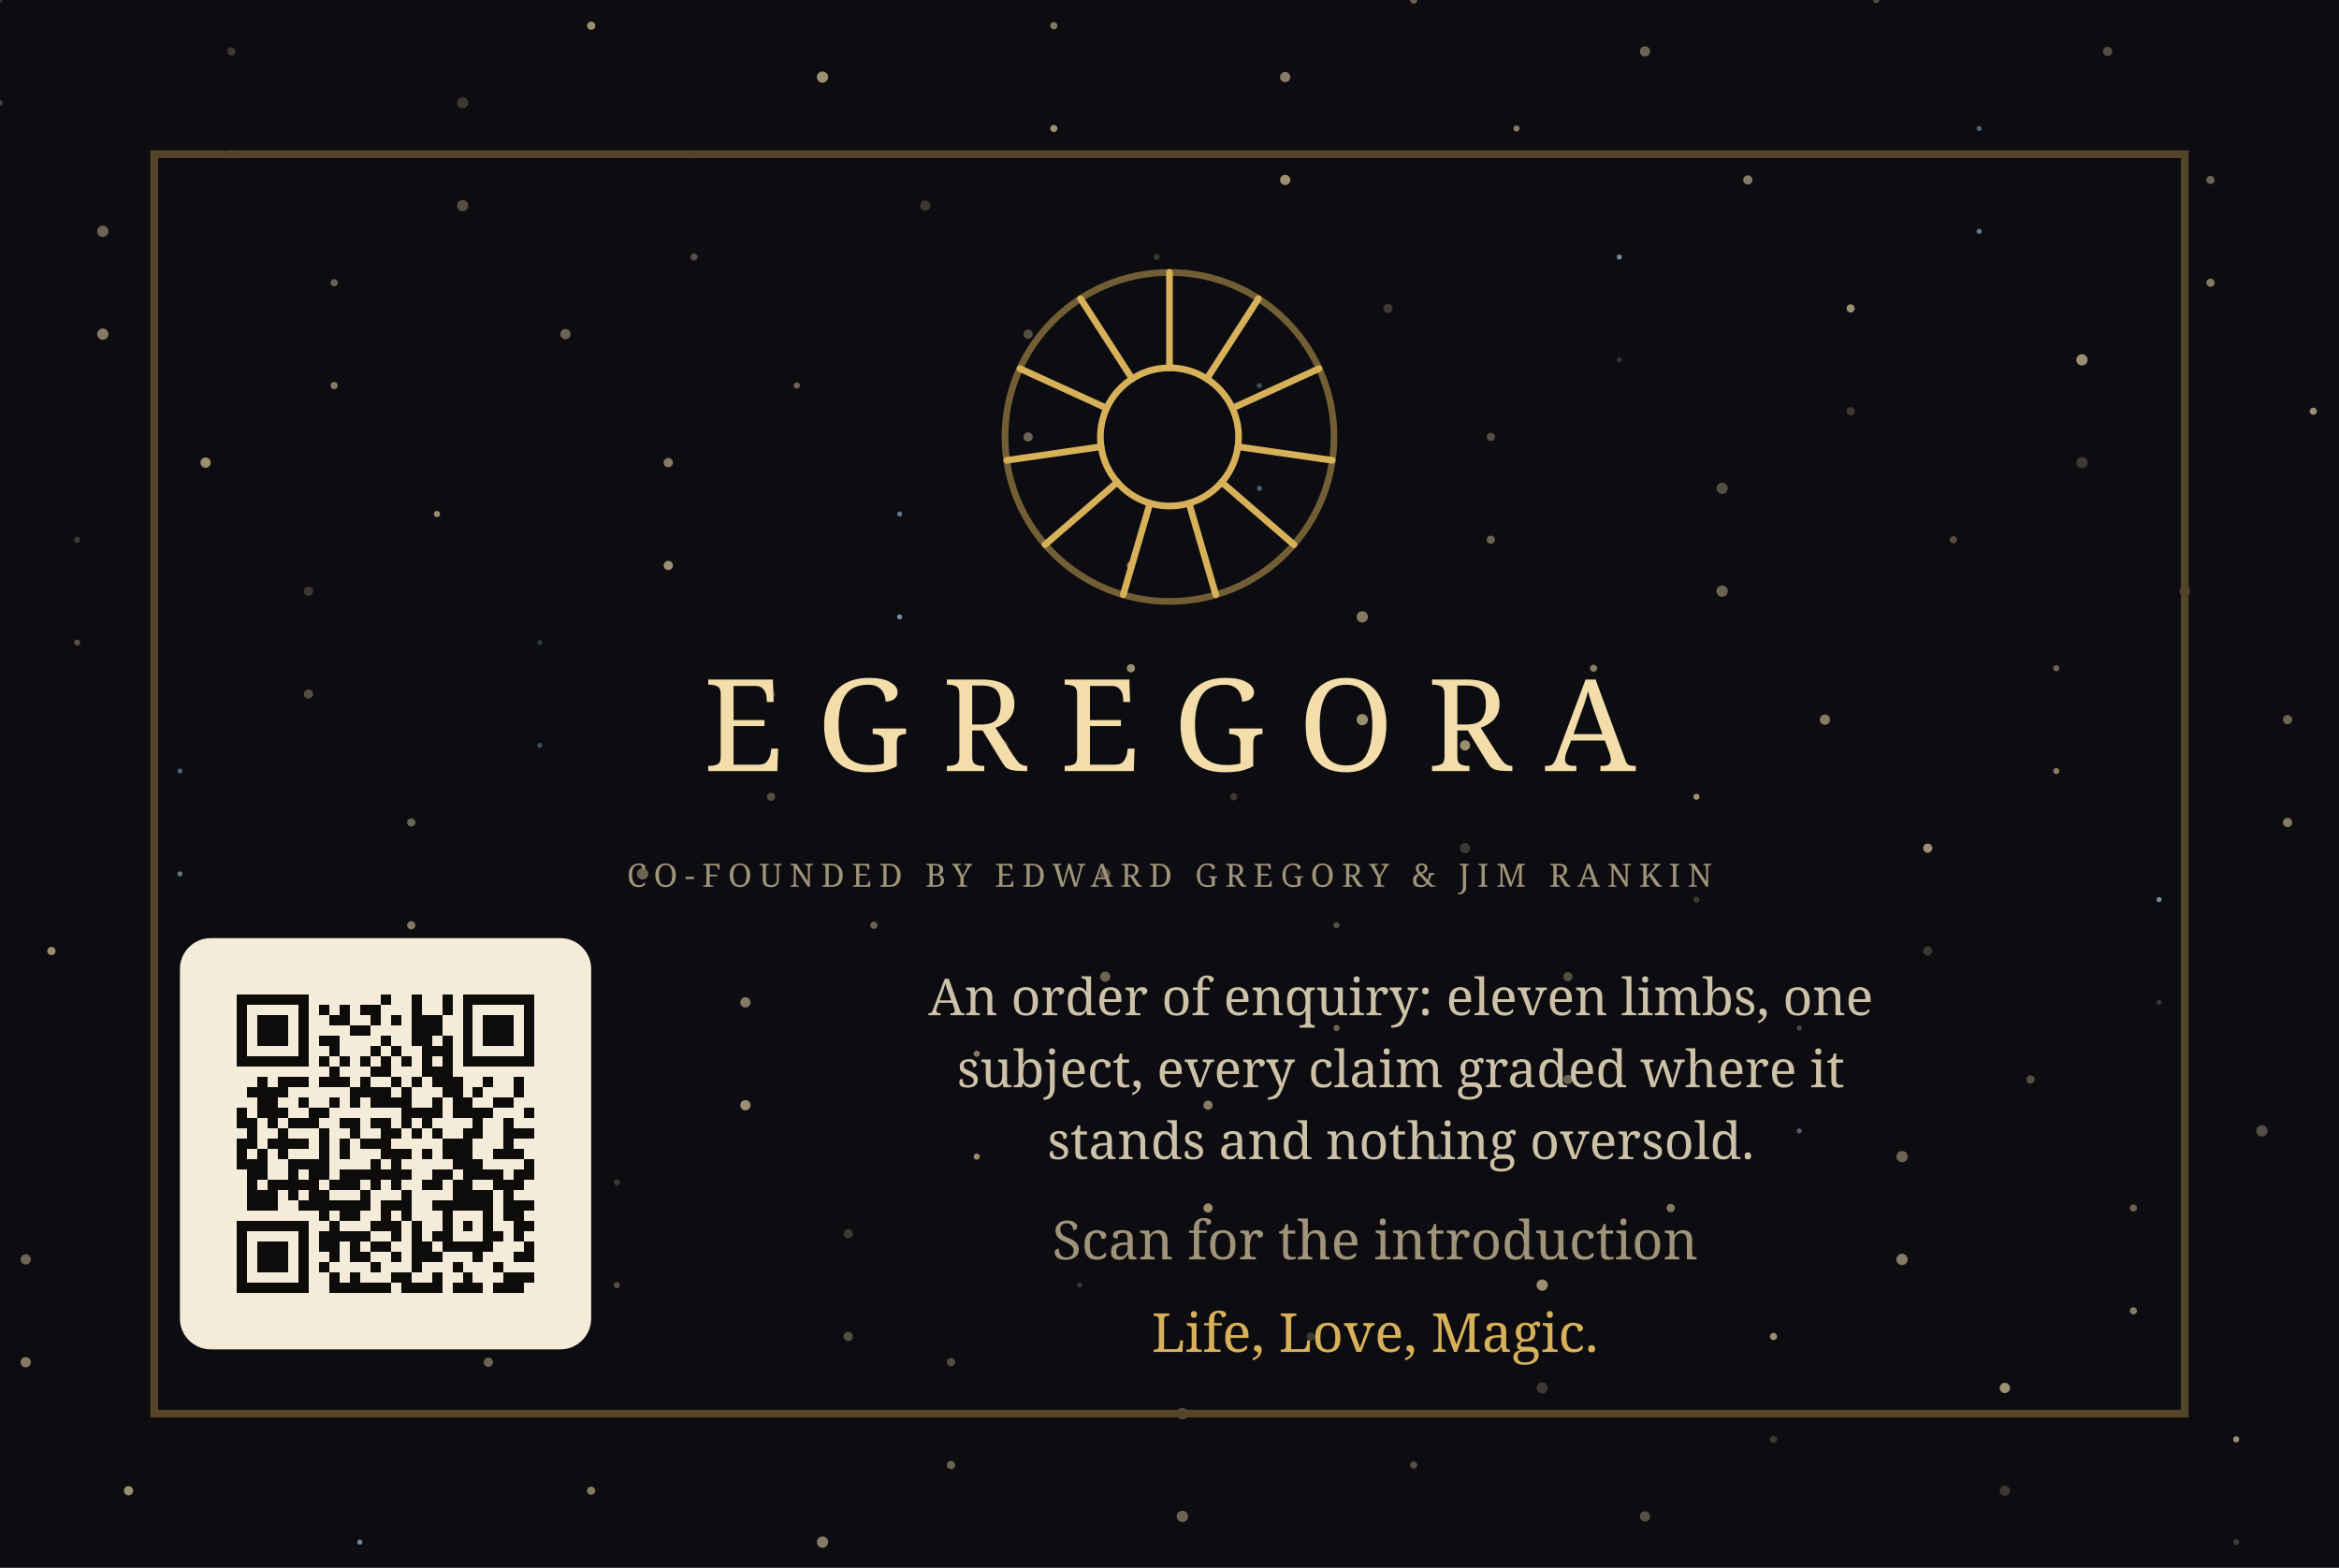
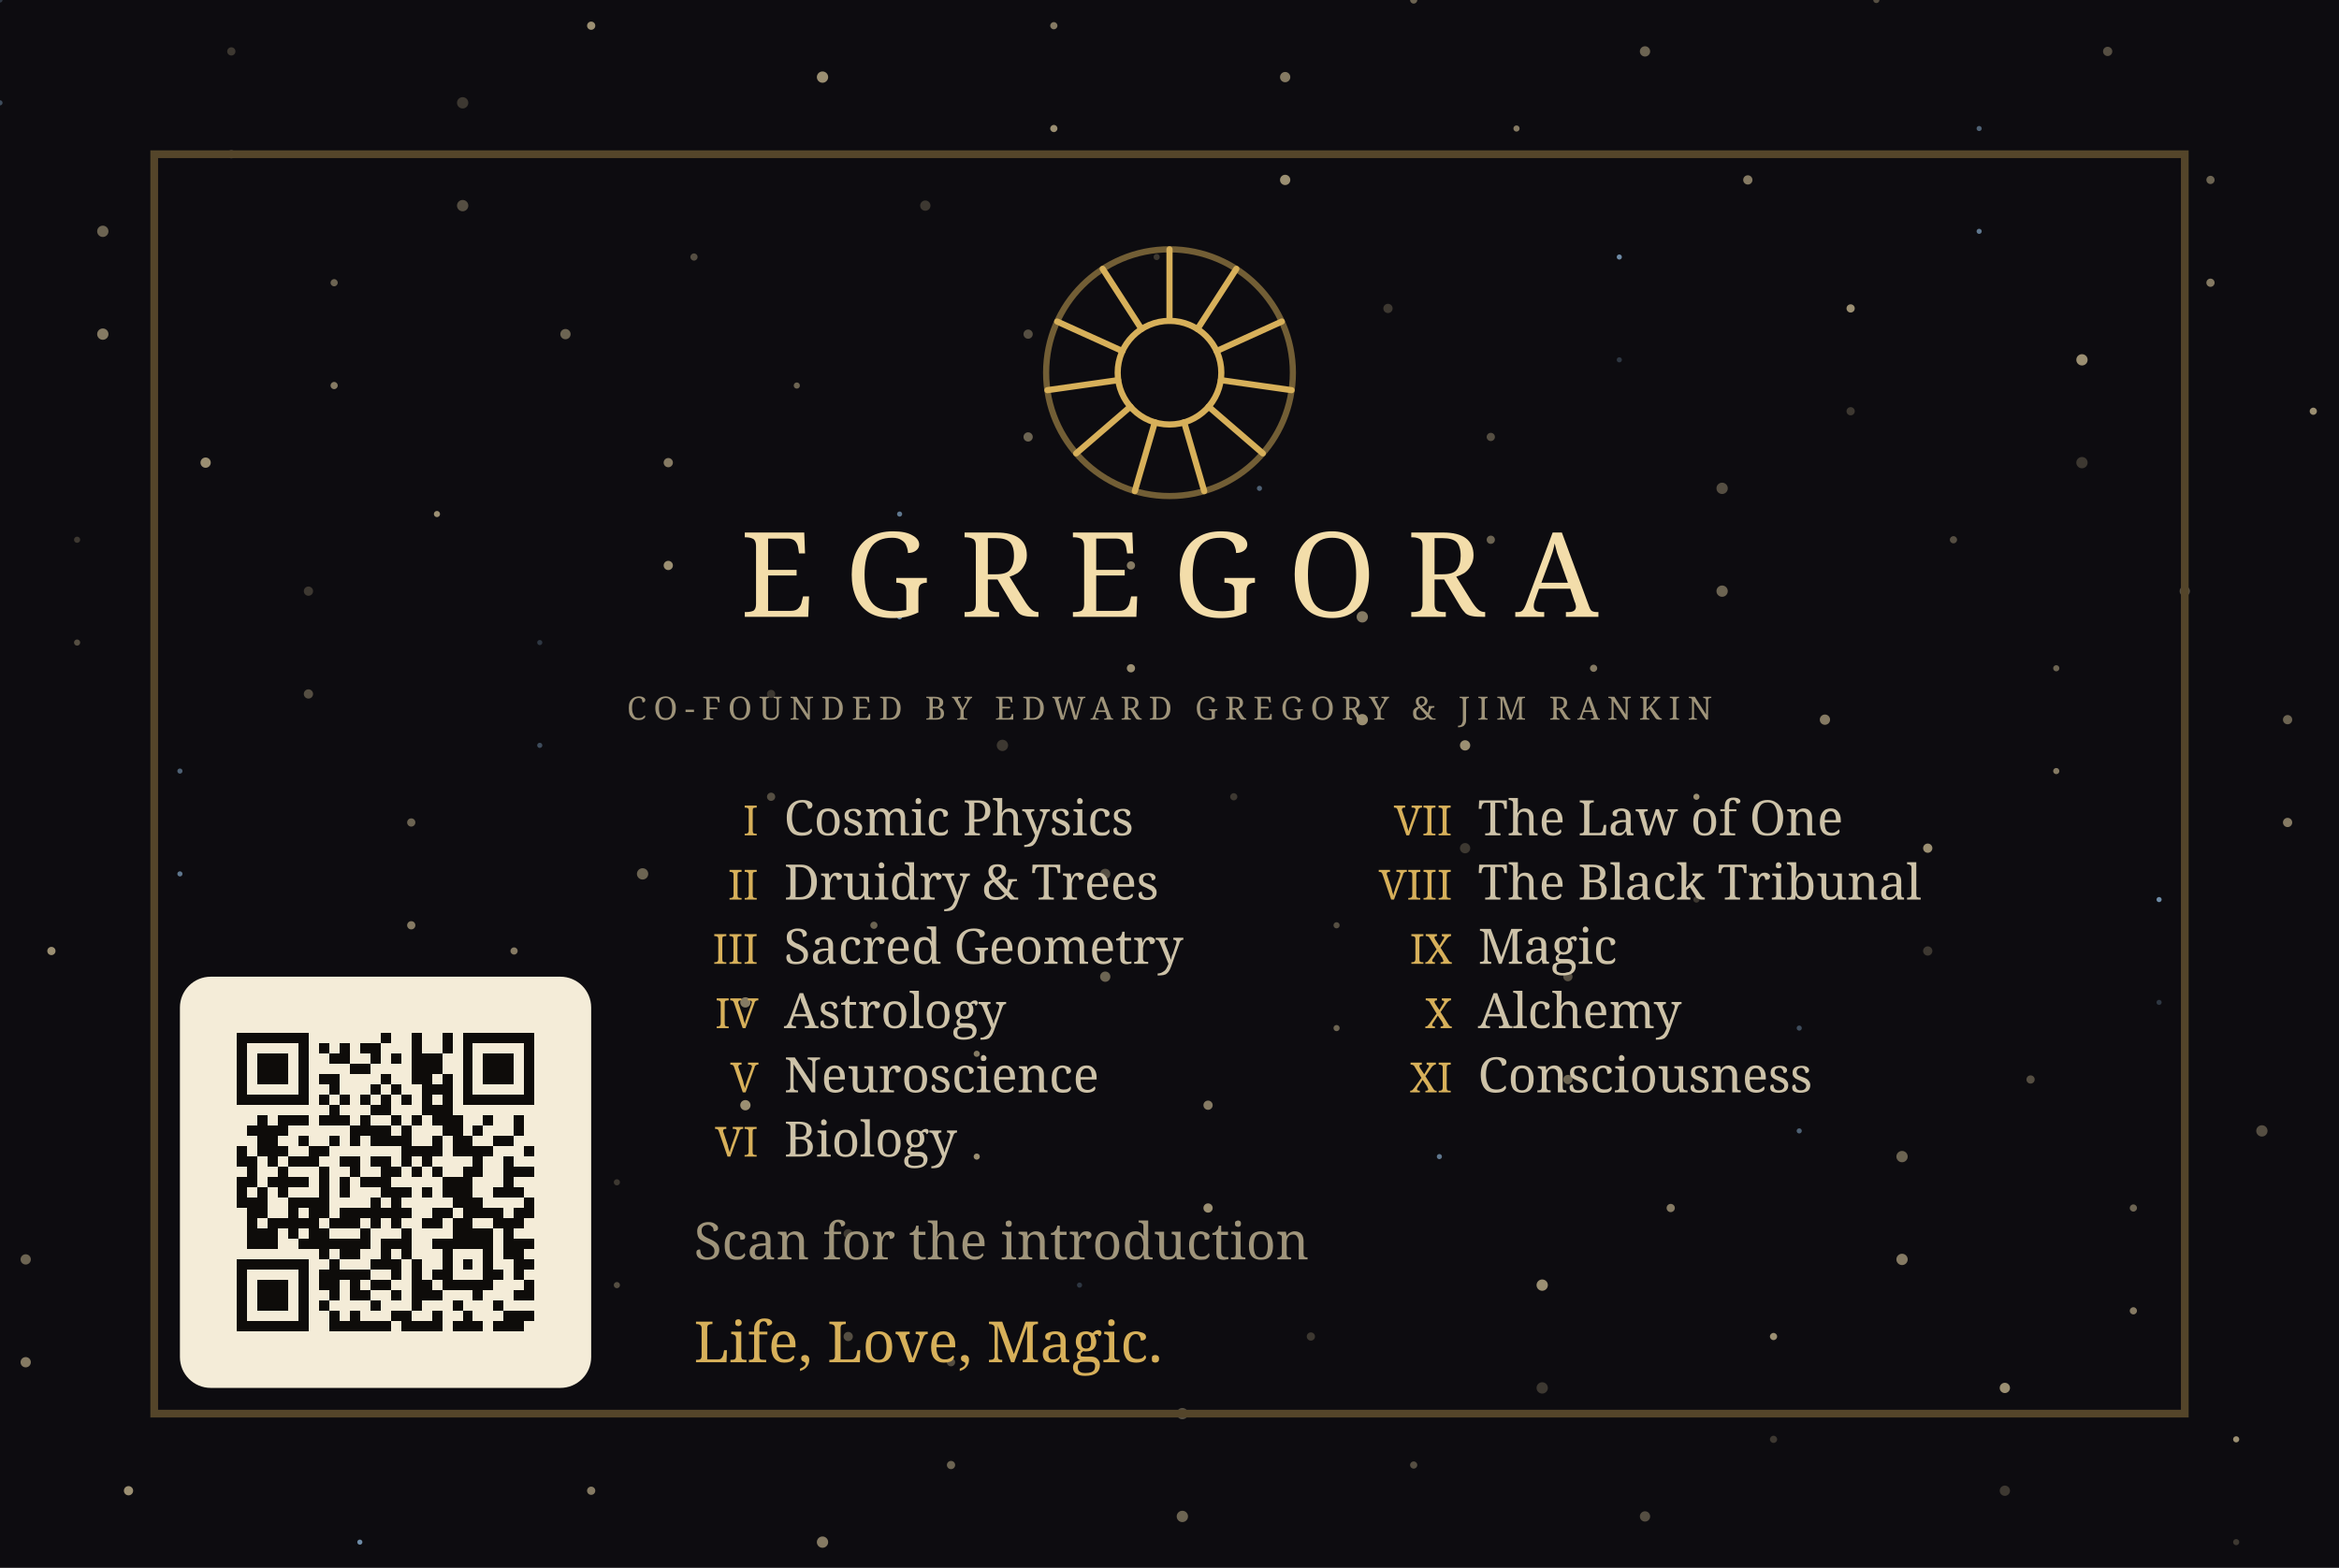
<svg xmlns="http://www.w3.org/2000/svg" width="91mm" height="61mm" viewBox="0 0 91 61">
  <rect width="91" height="61" fill="#0d0c10" />
  <g>
    <circle cx="0" cy="0" r="0.10" fill="#8fb6d8" opacity="0.25" />
    <circle cx="37" cy="53" r="0.16" fill="#cbbb93" opacity="0.38" />
    <circle cx="74" cy="45" r="0.22" fill="#cbbb93" opacity="0.50" />
    <circle cx="20" cy="37" r="0.14" fill="#cbbb93" opacity="0.63" />
    <circle cx="57" cy="29" r="0.20" fill="#cbbb93" opacity="0.75" />
    <circle cx="3" cy="21" r="0.12" fill="#cbbb93" opacity="0.25" />
    <circle cx="40" cy="13" r="0.18" fill="#cbbb93" opacity="0.38" />
    <circle cx="77" cy="5" r="0.10" fill="#8fb6d8" opacity="0.50" />
    <circle cx="23" cy="58" r="0.16" fill="#cbbb93" opacity="0.63" />
    <circle cx="60" cy="50" r="0.22" fill="#cbbb93" opacity="0.75" />
    <circle cx="6" cy="42" r="0.14" fill="#cbbb93" opacity="0.25" />
    <circle cx="43" cy="34" r="0.20" fill="#cbbb93" opacity="0.38" />
    <circle cx="80" cy="26" r="0.12" fill="#cbbb93" opacity="0.50" />
    <circle cx="26" cy="18" r="0.18" fill="#cbbb93" opacity="0.63" />
    <circle cx="63" cy="10" r="0.10" fill="#8fb6d8" opacity="0.75" />
    <circle cx="9" cy="2" r="0.16" fill="#cbbb93" opacity="0.25" />
    <circle cx="46" cy="55" r="0.22" fill="#cbbb93" opacity="0.38" />
    <circle cx="83" cy="47" r="0.14" fill="#cbbb93" opacity="0.50" />
    <circle cx="29" cy="39" r="0.20" fill="#cbbb93" opacity="0.63" />
    <circle cx="66" cy="31" r="0.12" fill="#cbbb93" opacity="0.75" />
    <circle cx="12" cy="23" r="0.18" fill="#cbbb93" opacity="0.25" />
    <circle cx="49" cy="15" r="0.10" fill="#8fb6d8" opacity="0.38" />
    <circle cx="86" cy="7" r="0.16" fill="#cbbb93" opacity="0.50" />
    <circle cx="32" cy="60" r="0.22" fill="#cbbb93" opacity="0.63" />
    <circle cx="69" cy="52" r="0.14" fill="#cbbb93" opacity="0.75" />
    <circle cx="15" cy="44" r="0.20" fill="#cbbb93" opacity="0.25" />
    <circle cx="52" cy="36" r="0.12" fill="#cbbb93" opacity="0.38" />
    <circle cx="89" cy="28" r="0.18" fill="#cbbb93" opacity="0.50" />
    <circle cx="35" cy="20" r="0.10" fill="#8fb6d8" opacity="0.63" />
    <circle cx="72" cy="12" r="0.16" fill="#cbbb93" opacity="0.75" />
    <circle cx="18" cy="4" r="0.22" fill="#cbbb93" opacity="0.25" />
    <circle cx="55" cy="57" r="0.14" fill="#cbbb93" opacity="0.38" />
    <circle cx="1" cy="49" r="0.20" fill="#cbbb93" opacity="0.50" />
    <circle cx="38" cy="41" r="0.12" fill="#cbbb93" opacity="0.63" />
    <circle cx="75" cy="33" r="0.18" fill="#cbbb93" opacity="0.75" />
    <circle cx="21" cy="25" r="0.10" fill="#8fb6d8" opacity="0.25" />
    <circle cx="58" cy="17" r="0.16" fill="#cbbb93" opacity="0.38" />
    <circle cx="4" cy="9" r="0.22" fill="#cbbb93" opacity="0.50" />
    <circle cx="41" cy="1" r="0.14" fill="#cbbb93" opacity="0.63" />
    <circle cx="78" cy="54" r="0.20" fill="#cbbb93" opacity="0.75" />
    <circle cx="24" cy="46" r="0.12" fill="#cbbb93" opacity="0.25" />
    <circle cx="61" cy="38" r="0.18" fill="#cbbb93" opacity="0.38" />
    <circle cx="7" cy="30" r="0.10" fill="#8fb6d8" opacity="0.50" />
    <circle cx="44" cy="22" r="0.16" fill="#cbbb93" opacity="0.63" />
    <circle cx="81" cy="14" r="0.22" fill="#cbbb93" opacity="0.75" />
    <circle cx="27" cy="6" r="0.14" fill="#cbbb93" opacity="0.25" />
    <circle cx="64" cy="59" r="0.20" fill="#cbbb93" opacity="0.38" />
    <circle cx="10" cy="51" r="0.12" fill="#cbbb93" opacity="0.50" />
    <circle cx="47" cy="43" r="0.18" fill="#cbbb93" opacity="0.63" />
    <circle cx="84" cy="35" r="0.10" fill="#8fb6d8" opacity="0.75" />
    <circle cx="30" cy="27" r="0.16" fill="#cbbb93" opacity="0.25" />
    <circle cx="67" cy="19" r="0.22" fill="#cbbb93" opacity="0.38" />
    <circle cx="13" cy="11" r="0.14" fill="#cbbb93" opacity="0.50" />
    <circle cx="50" cy="3" r="0.20" fill="#cbbb93" opacity="0.63" />
    <circle cx="87" cy="56" r="0.12" fill="#cbbb93" opacity="0.75" />
    <circle cx="33" cy="48" r="0.18" fill="#cbbb93" opacity="0.25" />
    <circle cx="70" cy="40" r="0.10" fill="#8fb6d8" opacity="0.38" />
    <circle cx="16" cy="32" r="0.16" fill="#cbbb93" opacity="0.50" />
    <circle cx="53" cy="24" r="0.22" fill="#cbbb93" opacity="0.63" />
    <circle cx="90" cy="16" r="0.14" fill="#cbbb93" opacity="0.75" />
    <circle cx="36" cy="8" r="0.20" fill="#cbbb93" opacity="0.25" />
    <circle cx="73" cy="0" r="0.12" fill="#cbbb93" opacity="0.38" />
    <circle cx="19" cy="53" r="0.18" fill="#cbbb93" opacity="0.50" />
    <circle cx="56" cy="45" r="0.10" fill="#8fb6d8" opacity="0.63" />
    <circle cx="2" cy="37" r="0.16" fill="#cbbb93" opacity="0.75" />
    <circle cx="39" cy="29" r="0.22" fill="#cbbb93" opacity="0.25" />
    <circle cx="76" cy="21" r="0.14" fill="#cbbb93" opacity="0.38" />
    <circle cx="22" cy="13" r="0.20" fill="#cbbb93" opacity="0.50" />
    <circle cx="59" cy="5" r="0.12" fill="#cbbb93" opacity="0.63" />
    <circle cx="5" cy="58" r="0.18" fill="#cbbb93" opacity="0.75" />
    <circle cx="42" cy="50" r="0.10" fill="#8fb6d8" opacity="0.25" />
    <circle cx="79" cy="42" r="0.16" fill="#cbbb93" opacity="0.38" />
    <circle cx="25" cy="34" r="0.22" fill="#cbbb93" opacity="0.50" />
    <circle cx="62" cy="26" r="0.14" fill="#cbbb93" opacity="0.63" />
    <circle cx="8" cy="18" r="0.20" fill="#cbbb93" opacity="0.75" />
    <circle cx="45" cy="10" r="0.12" fill="#cbbb93" opacity="0.25" />
    <circle cx="82" cy="2" r="0.18" fill="#cbbb93" opacity="0.38" />
    <circle cx="28" cy="55" r="0.10" fill="#8fb6d8" opacity="0.50" />
    <circle cx="65" cy="47" r="0.16" fill="#cbbb93" opacity="0.63" />
    <circle cx="11" cy="39" r="0.22" fill="#cbbb93" opacity="0.75" />
    <circle cx="48" cy="31" r="0.14" fill="#cbbb93" opacity="0.25" />
    <circle cx="85" cy="23" r="0.20" fill="#cbbb93" opacity="0.38" />
    <circle cx="31" cy="15" r="0.12" fill="#cbbb93" opacity="0.50" />
    <circle cx="68" cy="7" r="0.18" fill="#cbbb93" opacity="0.63" />
    <circle cx="14" cy="60" r="0.10" fill="#8fb6d8" opacity="0.75" />
    <circle cx="51" cy="52" r="0.16" fill="#cbbb93" opacity="0.25" />
    <circle cx="88" cy="44" r="0.22" fill="#cbbb93" opacity="0.38" />
    <circle cx="34" cy="36" r="0.14" fill="#cbbb93" opacity="0.50" />
    <circle cx="71" cy="28" r="0.20" fill="#cbbb93" opacity="0.63" />
    <circle cx="17" cy="20" r="0.12" fill="#cbbb93" opacity="0.75" />
    <circle cx="54" cy="12" r="0.18" fill="#cbbb93" opacity="0.25" />
    <circle cx="0" cy="4" r="0.10" fill="#8fb6d8" opacity="0.38" />
    <circle cx="37" cy="57" r="0.16" fill="#cbbb93" opacity="0.50" />
    <circle cx="74" cy="49" r="0.22" fill="#cbbb93" opacity="0.63" />
    <circle cx="20" cy="41" r="0.14" fill="#cbbb93" opacity="0.75" />
    <circle cx="57" cy="33" r="0.20" fill="#cbbb93" opacity="0.25" />
    <circle cx="3" cy="25" r="0.12" fill="#cbbb93" opacity="0.38" />
    <circle cx="40" cy="17" r="0.18" fill="#cbbb93" opacity="0.50" />
    <circle cx="77" cy="9" r="0.10" fill="#8fb6d8" opacity="0.63" />
    <circle cx="23" cy="1" r="0.16" fill="#cbbb93" opacity="0.75" />
    <circle cx="60" cy="54" r="0.22" fill="#cbbb93" opacity="0.25" />
    <circle cx="6" cy="46" r="0.14" fill="#cbbb93" opacity="0.38" />
    <circle cx="43" cy="38" r="0.20" fill="#cbbb93" opacity="0.50" />
    <circle cx="80" cy="30" r="0.12" fill="#cbbb93" opacity="0.63" />
    <circle cx="26" cy="22" r="0.18" fill="#cbbb93" opacity="0.75" />
    <circle cx="63" cy="14" r="0.10" fill="#8fb6d8" opacity="0.25" />
    <circle cx="9" cy="6" r="0.16" fill="#cbbb93" opacity="0.38" />
    <circle cx="46" cy="59" r="0.22" fill="#cbbb93" opacity="0.50" />
    <circle cx="83" cy="51" r="0.14" fill="#cbbb93" opacity="0.63" />
    <circle cx="29" cy="43" r="0.20" fill="#cbbb93" opacity="0.75" />
    <circle cx="66" cy="35" r="0.12" fill="#cbbb93" opacity="0.25" />
    <circle cx="12" cy="27" r="0.18" fill="#cbbb93" opacity="0.38" />
    <circle cx="49" cy="19" r="0.10" fill="#8fb6d8" opacity="0.50" />
    <circle cx="86" cy="11" r="0.16" fill="#cbbb93" opacity="0.63" />
    <circle cx="32" cy="3" r="0.22" fill="#cbbb93" opacity="0.75" />
    <circle cx="69" cy="56" r="0.14" fill="#cbbb93" opacity="0.25" />
    <circle cx="15" cy="48" r="0.20" fill="#cbbb93" opacity="0.38" />
    <circle cx="52" cy="40" r="0.12" fill="#cbbb93" opacity="0.50" />
    <circle cx="89" cy="32" r="0.18" fill="#cbbb93" opacity="0.63" />
    <circle cx="35" cy="24" r="0.10" fill="#8fb6d8" opacity="0.75" />
    <circle cx="72" cy="16" r="0.16" fill="#cbbb93" opacity="0.25" />
    <circle cx="18" cy="8" r="0.22" fill="#cbbb93" opacity="0.38" />
    <circle cx="55" cy="0" r="0.14" fill="#cbbb93" opacity="0.50" />
    <circle cx="1" cy="53" r="0.20" fill="#cbbb93" opacity="0.63" />
    <circle cx="38" cy="45" r="0.12" fill="#cbbb93" opacity="0.75" />
    <circle cx="75" cy="37" r="0.18" fill="#cbbb93" opacity="0.25" />
    <circle cx="21" cy="29" r="0.10" fill="#8fb6d8" opacity="0.38" />
    <circle cx="58" cy="21" r="0.16" fill="#cbbb93" opacity="0.50" />
    <circle cx="4" cy="13" r="0.22" fill="#cbbb93" opacity="0.63" />
    <circle cx="41" cy="5" r="0.14" fill="#cbbb93" opacity="0.75" />
    <circle cx="78" cy="58" r="0.20" fill="#cbbb93" opacity="0.25" />
    <circle cx="24" cy="50" r="0.12" fill="#cbbb93" opacity="0.38" />
    <circle cx="61" cy="42" r="0.18" fill="#cbbb93" opacity="0.50" />
    <circle cx="7" cy="34" r="0.10" fill="#8fb6d8" opacity="0.63" />
    <circle cx="44" cy="26" r="0.16" fill="#cbbb93" opacity="0.75" />
    <circle cx="81" cy="18" r="0.22" fill="#cbbb93" opacity="0.25" />
    <circle cx="27" cy="10" r="0.14" fill="#cbbb93" opacity="0.38" />
    <circle cx="64" cy="2" r="0.20" fill="#cbbb93" opacity="0.50" />
    <circle cx="10" cy="55" r="0.12" fill="#cbbb93" opacity="0.63" />
    <circle cx="47" cy="47" r="0.18" fill="#cbbb93" opacity="0.75" />
    <circle cx="84" cy="39" r="0.10" fill="#8fb6d8" opacity="0.25" />
    <circle cx="30" cy="31" r="0.16" fill="#cbbb93" opacity="0.38" />
    <circle cx="67" cy="23" r="0.22" fill="#cbbb93" opacity="0.50" />
    <circle cx="13" cy="15" r="0.14" fill="#cbbb93" opacity="0.63" />
    <circle cx="50" cy="7" r="0.20" fill="#cbbb93" opacity="0.75" />
    <circle cx="87" cy="60" r="0.12" fill="#cbbb93" opacity="0.25" />
    <circle cx="33" cy="52" r="0.18" fill="#cbbb93" opacity="0.38" />
    <circle cx="70" cy="44" r="0.10" fill="#8fb6d8" opacity="0.50" />
    <circle cx="16" cy="36" r="0.16" fill="#cbbb93" opacity="0.63" />
    <circle cx="53" cy="28" r="0.22" fill="#cbbb93" opacity="0.75" />
  </g>
  <rect x="6" y="6" width="79" height="49" fill="none" stroke="#54452a" stroke-width="0.3" />
-   <g fill="none" stroke="#d7b05a" stroke-width="0.26" stroke-linecap="round">
-     <circle cx="45.5" cy="17" r="2.688" />
-     <circle cx="45.5" cy="17" r="6.4" opacity="0.5" />
-     <path d="M45.50 14.31                L45.50 10.60 M46.95 14.74                L48.96 11.62 M47.95 15.88                L51.32 14.34 M48.16 17.38                L51.83 17.91 M47.53 18.76                L50.34 21.19 M46.26 19.58                L47.30 23.14 M44.74 19.58                L43.70 23.14 M43.47 18.76                L40.66 21.19 M42.84 17.38                L39.17 17.91 M43.05 15.88                L39.68 14.34 M44.05 14.74                L42.04 11.62" />
+   <g fill="none" stroke="#d7b05a" stroke-width="0.24" stroke-linecap="round">
+     <circle cx="45.5" cy="14.5" r="2.016" />
+     <circle cx="45.5" cy="14.5" r="4.8" opacity="0.5" />
+     <path d="M45.50 12.48                L45.50 9.70 M46.59 12.80                L48.10 10.46 M47.33 13.66                L49.87 12.51 M47.50 14.79                L50.25 15.18 M47.02 15.82                L49.13 17.64 M46.07 16.43                L46.85 19.11 M44.93 16.43                L44.15 19.11 M43.98 15.82                L41.87 17.64 M43.50 14.79                L40.75 15.18 M43.67 13.66                L41.13 12.51 M44.41 12.80                L42.90 10.46" />
  </g>
-   <text x="45.5" y="30" font-family="Cinzel, Georgia, serif" font-size="5" fill="#f3ddaa" letter-spacing="1.3" text-anchor="middle">EGREGORA</text>
-   <text x="45.5" y="34.5" font-family="Cinzel, Georgia, serif" font-size="1.25" fill="#9f947a" letter-spacing="0.28" text-anchor="middle">CO-FOUNDED BY EDWARD GREGORY &amp; JIM RANKIN</text>
-   <g font-family="EB Garamond, Georgia, serif" font-size="2" fill="#cdc2a8" text-anchor="middle" font-weight="normal">
-     <text x="54.5" y="39.50">An order of enquiry: eleven limbs, one</text>
-     <text x="54.5" y="42.30">subject, every claim graded where it</text>
-     <text x="54.5" y="45.10">stands and nothing oversold.</text>
+   <text x="45.5" y="24" font-family="Cinzel, Georgia, serif" font-size="4.6" fill="#f3ddaa" letter-spacing="1.2" text-anchor="middle">EGREGORA</text>
+   <text x="45.5" y="28" font-family="Cinzel, Georgia, serif" font-size="1.25" fill="#9f947a" letter-spacing="0.28" text-anchor="middle">CO-FOUNDED BY EDWARD GREGORY &amp; JIM RANKIN</text>
+   <g font-family="EB Garamond, serif" font-size="1.9">
+     <text x="29.50" y="32.50" fill="#d7b05a" text-anchor="end" font-size="1.61">I</text>
+     <text x="30.50" y="32.50" fill="#cdc2a8">Cosmic Physics</text>
+     <text x="29.50" y="35.00" fill="#d7b05a" text-anchor="end" font-size="1.61">II</text>
+     <text x="30.50" y="35.00" fill="#cdc2a8">Druidry &amp; Trees</text>
+     <text x="29.50" y="37.50" fill="#d7b05a" text-anchor="end" font-size="1.61">III</text>
+     <text x="30.50" y="37.50" fill="#cdc2a8">Sacred Geometry</text>
+     <text x="29.50" y="40.00" fill="#d7b05a" text-anchor="end" font-size="1.61">IV</text>
+     <text x="30.50" y="40.00" fill="#cdc2a8">Astrology</text>
+     <text x="29.50" y="42.50" fill="#d7b05a" text-anchor="end" font-size="1.61">V</text>
+     <text x="30.50" y="42.50" fill="#cdc2a8">Neuroscience</text>
+     <text x="29.50" y="45.00" fill="#d7b05a" text-anchor="end" font-size="1.61">VI</text>
+     <text x="30.50" y="45.00" fill="#cdc2a8">Biology</text>
+     <text x="56.50" y="32.50" fill="#d7b05a" text-anchor="end" font-size="1.61">VII</text>
+     <text x="57.50" y="32.50" fill="#cdc2a8">The Law of One</text>
+     <text x="56.50" y="35.00" fill="#d7b05a" text-anchor="end" font-size="1.61">VIII</text>
+     <text x="57.50" y="35.00" fill="#cdc2a8">The Black Tribunal</text>
+     <text x="56.50" y="37.50" fill="#d7b05a" text-anchor="end" font-size="1.61">IX</text>
+     <text x="57.50" y="37.50" fill="#cdc2a8">Magic</text>
+     <text x="56.50" y="40.00" fill="#d7b05a" text-anchor="end" font-size="1.61">X</text>
+     <text x="57.50" y="40.00" fill="#cdc2a8">Alchemy</text>
+     <text x="56.50" y="42.50" fill="#d7b05a" text-anchor="end" font-size="1.61">XI</text>
+     <text x="57.50" y="42.50" fill="#cdc2a8">Consciousness</text>
  </g>
-   <rect x="7" y="36.5" width="16" height="16" rx="1.2" fill="#f4ecd8" />
-   <g transform="translate(9.2 38.7) scale(0.4)" fill="#0e0c0a" shape-rendering="crispEdges">
+   <rect x="7" y="38" width="16" height="16" rx="1.2" fill="#f4ecd8" />
+   <g transform="translate(9.2 40.2) scale(0.4)" fill="#0e0c0a" shape-rendering="crispEdges">
    <path d="M0 0h1v1h-1zM1 0h1v1h-1zM2 0h1v1h-1zM3 0h1v1h-1zM4 0h1v1h-1zM5 0h1v1h-1zM6 0h1v1h-1zM14 0h1v1h-1zM17 0h1v1h-1zM20 0h1v1h-1zM22 0h1v1h-1zM23 0h1v1h-1zM24 0h1v1h-1zM25 0h1v1h-1zM26 0h1v1h-1zM27 0h1v1h-1zM28 0h1v1h-1zM0 1h1v1h-1zM6 1h1v1h-1zM8 1h1v1h-1zM10 1h1v1h-1zM12 1h1v1h-1zM13 1h1v1h-1zM17 1h1v1h-1zM20 1h1v1h-1zM22 1h1v1h-1zM28 1h1v1h-1zM0 2h1v1h-1zM2 2h1v1h-1zM3 2h1v1h-1zM4 2h1v1h-1zM6 2h1v1h-1zM9 2h1v1h-1zM10 2h1v1h-1zM13 2h1v1h-1zM15 2h1v1h-1zM17 2h1v1h-1zM18 2h1v1h-1zM19 2h1v1h-1zM22 2h1v1h-1zM24 2h1v1h-1zM25 2h1v1h-1zM26 2h1v1h-1zM28 2h1v1h-1zM0 3h1v1h-1zM2 3h1v1h-1zM3 3h1v1h-1zM4 3h1v1h-1zM6 3h1v1h-1zM11 3h1v1h-1zM12 3h1v1h-1zM17 3h1v1h-1zM18 3h1v1h-1zM19 3h1v1h-1zM22 3h1v1h-1zM24 3h1v1h-1zM25 3h1v1h-1zM26 3h1v1h-1zM28 3h1v1h-1zM0 4h1v1h-1zM2 4h1v1h-1zM3 4h1v1h-1zM4 4h1v1h-1zM6 4h1v1h-1zM8 4h1v1h-1zM9 4h1v1h-1zM14 4h1v1h-1zM17 4h1v1h-1zM18 4h1v1h-1zM20 4h1v1h-1zM22 4h1v1h-1zM24 4h1v1h-1zM25 4h1v1h-1zM26 4h1v1h-1zM28 4h1v1h-1zM0 5h1v1h-1zM6 5h1v1h-1zM9 5h1v1h-1zM13 5h1v1h-1zM15 5h1v1h-1zM18 5h1v1h-1zM19 5h1v1h-1zM20 5h1v1h-1zM22 5h1v1h-1zM28 5h1v1h-1zM0 6h1v1h-1zM1 6h1v1h-1zM2 6h1v1h-1zM3 6h1v1h-1zM4 6h1v1h-1zM5 6h1v1h-1zM6 6h1v1h-1zM8 6h1v1h-1zM10 6h1v1h-1zM12 6h1v1h-1zM14 6h1v1h-1zM16 6h1v1h-1zM18 6h1v1h-1zM20 6h1v1h-1zM22 6h1v1h-1zM23 6h1v1h-1zM24 6h1v1h-1zM25 6h1v1h-1zM26 6h1v1h-1zM27 6h1v1h-1zM28 6h1v1h-1zM9 7h1v1h-1zM13 7h1v1h-1zM14 7h1v1h-1zM18 7h1v1h-1zM19 7h1v1h-1zM20 7h1v1h-1zM2 8h1v1h-1zM4 8h1v1h-1zM5 8h1v1h-1zM6 8h1v1h-1zM8 8h1v1h-1zM9 8h1v1h-1zM10 8h1v1h-1zM12 8h1v1h-1zM15 8h1v1h-1zM17 8h1v1h-1zM19 8h1v1h-1zM20 8h1v1h-1zM21 8h1v1h-1zM24 8h1v1h-1zM27 8h1v1h-1zM1 9h1v1h-1zM2 9h1v1h-1zM3 9h1v1h-1zM4 9h1v1h-1zM11 9h1v1h-1zM12 9h1v1h-1zM13 9h1v1h-1zM14 9h1v1h-1zM16 9h1v1h-1zM20 9h1v1h-1zM21 9h1v1h-1zM23 9h1v1h-1zM27 9h1v1h-1zM2 10h1v1h-1zM3 10h1v1h-1zM6 10h1v1h-1zM9 10h1v1h-1zM11 10h1v1h-1zM13 10h1v1h-1zM14 10h1v1h-1zM15 10h1v1h-1zM16 10h1v1h-1zM19 10h1v1h-1zM21 10h1v1h-1zM22 10h1v1h-1zM25 10h1v1h-1zM26 10h1v1h-1zM0 11h1v1h-1zM2 11h1v1h-1zM3 11h1v1h-1zM4 11h1v1h-1zM7 11h1v1h-1zM8 11h1v1h-1zM16 11h1v1h-1zM17 11h1v1h-1zM18 11h1v1h-1zM19 11h1v1h-1zM21 11h1v1h-1zM22 11h1v1h-1zM23 11h1v1h-1zM24 11h1v1h-1zM28 11h1v1h-1zM0 12h1v1h-1zM1 12h1v1h-1zM3 12h1v1h-1zM5 12h1v1h-1zM6 12h1v1h-1zM7 12h1v1h-1zM10 12h1v1h-1zM11 12h1v1h-1zM13 12h1v1h-1zM14 12h1v1h-1zM16 12h1v1h-1zM18 12h1v1h-1zM23 12h1v1h-1zM26 12h1v1h-1zM1 13h1v1h-1zM4 13h1v1h-1zM8 13h1v1h-1zM11 13h1v1h-1zM14 13h1v1h-1zM15 13h1v1h-1zM17 13h1v1h-1zM19 13h1v1h-1zM22 13h1v1h-1zM23 13h1v1h-1zM26 13h1v1h-1zM27 13h1v1h-1zM28 13h1v1h-1zM0 14h1v1h-1zM1 14h1v1h-1zM3 14h1v1h-1zM4 14h1v1h-1zM5 14h1v1h-1zM6 14h1v1h-1zM8 14h1v1h-1zM10 14h1v1h-1zM12 14h1v1h-1zM13 14h1v1h-1zM14 14h1v1h-1zM20 14h1v1h-1zM21 14h1v1h-1zM22 14h1v1h-1zM26 14h1v1h-1zM0 15h1v1h-1zM2 15h1v1h-1zM4 15h1v1h-1zM8 15h1v1h-1zM10 15h1v1h-1zM14 15h1v1h-1zM15 15h1v1h-1zM16 15h1v1h-1zM18 15h1v1h-1zM20 15h1v1h-1zM21 15h1v1h-1zM22 15h1v1h-1zM25 15h1v1h-1zM26 15h1v1h-1zM27 15h1v1h-1zM0 16h1v1h-1zM1 16h1v1h-1zM2 16h1v1h-1zM5 16h1v1h-1zM6 16h1v1h-1zM7 16h1v1h-1zM8 16h1v1h-1zM13 16h1v1h-1zM15 16h1v1h-1zM21 16h1v1h-1zM22 16h1v1h-1zM23 16h1v1h-1zM28 16h1v1h-1zM1 17h1v1h-1zM2 17h1v1h-1zM5 17h1v1h-1zM7 17h1v1h-1zM8 17h1v1h-1zM10 17h1v1h-1zM11 17h1v1h-1zM12 17h1v1h-1zM13 17h1v1h-1zM14 17h1v1h-1zM15 17h1v1h-1zM16 17h1v1h-1zM19 17h1v1h-1zM20 17h1v1h-1zM22 17h1v1h-1zM23 17h1v1h-1zM24 17h1v1h-1zM25 17h1v1h-1zM27 17h1v1h-1zM28 17h1v1h-1zM1 18h1v1h-1zM3 18h1v1h-1zM4 18h1v1h-1zM5 18h1v1h-1zM6 18h1v1h-1zM7 18h1v1h-1zM9 18h1v1h-1zM10 18h1v1h-1zM11 18h1v1h-1zM13 18h1v1h-1zM15 18h1v1h-1zM18 18h1v1h-1zM19 18h1v1h-1zM21 18h1v1h-1zM22 18h1v1h-1zM25 18h1v1h-1zM26 18h1v1h-1zM27 18h1v1h-1zM1 19h1v1h-1zM2 19h1v1h-1zM3 19h1v1h-1zM5 19h1v1h-1zM7 19h1v1h-1zM8 19h1v1h-1zM12 19h1v1h-1zM16 19h1v1h-1zM21 19h1v1h-1zM22 19h1v1h-1zM23 19h1v1h-1zM24 19h1v1h-1zM26 19h1v1h-1zM1 20h1v1h-1zM2 20h1v1h-1zM3 20h1v1h-1zM6 20h1v1h-1zM7 20h1v1h-1zM8 20h1v1h-1zM9 20h1v1h-1zM10 20h1v1h-1zM11 20h1v1h-1zM12 20h1v1h-1zM14 20h1v1h-1zM15 20h1v1h-1zM16 20h1v1h-1zM19 20h1v1h-1zM20 20h1v1h-1zM21 20h1v1h-1zM22 20h1v1h-1zM23 20h1v1h-1zM24 20h1v1h-1zM26 20h1v1h-1zM27 20h1v1h-1zM28 20h1v1h-1zM8 21h1v1h-1zM10 21h1v1h-1zM11 21h1v1h-1zM14 21h1v1h-1zM16 21h1v1h-1zM20 21h1v1h-1zM24 21h1v1h-1zM26 21h1v1h-1zM27 21h1v1h-1zM0 22h1v1h-1zM1 22h1v1h-1zM2 22h1v1h-1zM3 22h1v1h-1zM4 22h1v1h-1zM5 22h1v1h-1zM6 22h1v1h-1zM9 22h1v1h-1zM13 22h1v1h-1zM14 22h1v1h-1zM15 22h1v1h-1zM17 22h1v1h-1zM20 22h1v1h-1zM22 22h1v1h-1zM24 22h1v1h-1zM27 22h1v1h-1zM28 22h1v1h-1zM0 23h1v1h-1zM6 23h1v1h-1zM8 23h1v1h-1zM9 23h1v1h-1zM10 23h1v1h-1zM11 23h1v1h-1zM12 23h1v1h-1zM15 23h1v1h-1zM17 23h1v1h-1zM19 23h1v1h-1zM20 23h1v1h-1zM24 23h1v1h-1zM25 23h1v1h-1zM27 23h1v1h-1zM0 24h1v1h-1zM2 24h1v1h-1zM3 24h1v1h-1zM4 24h1v1h-1zM6 24h1v1h-1zM8 24h1v1h-1zM9 24h1v1h-1zM11 24h1v1h-1zM13 24h1v1h-1zM14 24h1v1h-1zM17 24h1v1h-1zM18 24h1v1h-1zM20 24h1v1h-1zM21 24h1v1h-1zM22 24h1v1h-1zM23 24h1v1h-1zM24 24h1v1h-1zM28 24h1v1h-1zM0 25h1v1h-1zM2 25h1v1h-1zM3 25h1v1h-1zM4 25h1v1h-1zM6 25h1v1h-1zM9 25h1v1h-1zM11 25h1v1h-1zM12 25h1v1h-1zM15 25h1v1h-1zM17 25h1v1h-1zM18 25h1v1h-1zM19 25h1v1h-1zM23 25h1v1h-1zM27 25h1v1h-1zM28 25h1v1h-1zM0 26h1v1h-1zM2 26h1v1h-1zM3 26h1v1h-1zM4 26h1v1h-1zM6 26h1v1h-1zM8 26h1v1h-1zM13 26h1v1h-1zM17 26h1v1h-1zM21 26h1v1h-1zM25 26h1v1h-1zM0 27h1v1h-1zM6 27h1v1h-1zM9 27h1v1h-1zM11 27h1v1h-1zM15 27h1v1h-1zM16 27h1v1h-1zM19 27h1v1h-1zM22 27h1v1h-1zM26 27h1v1h-1zM27 27h1v1h-1zM28 27h1v1h-1zM0 28h1v1h-1zM1 28h1v1h-1zM2 28h1v1h-1zM3 28h1v1h-1zM4 28h1v1h-1zM5 28h1v1h-1zM6 28h1v1h-1zM9 28h1v1h-1zM10 28h1v1h-1zM11 28h1v1h-1zM12 28h1v1h-1zM13 28h1v1h-1zM14 28h1v1h-1zM16 28h1v1h-1zM17 28h1v1h-1zM18 28h1v1h-1zM19 28h1v1h-1zM21 28h1v1h-1zM22 28h1v1h-1zM23 28h1v1h-1zM25 28h1v1h-1zM26 28h1v1h-1zM27 28h1v1h-1z" />
  </g>
-   <text x="53.5" y="49" font-family="EB Garamond, serif" font-size="2.1" fill="#9f947a" text-anchor="middle">Scan for the introduction</text>
-   <text x="53.5" y="52.6" font-family="EB Garamond, serif" font-size="2.1" fill="#d7b05a" text-anchor="middle">Life, Love, Magic.</text>
+   <text x="27" y="49" font-family="EB Garamond, serif" font-size="2.0" fill="#9f947a">Scan for the introduction</text>
+   <text x="27" y="53" font-family="EB Garamond, serif" font-size="2.2" fill="#d7b05a">Life, Love, Magic.</text>
</svg>
